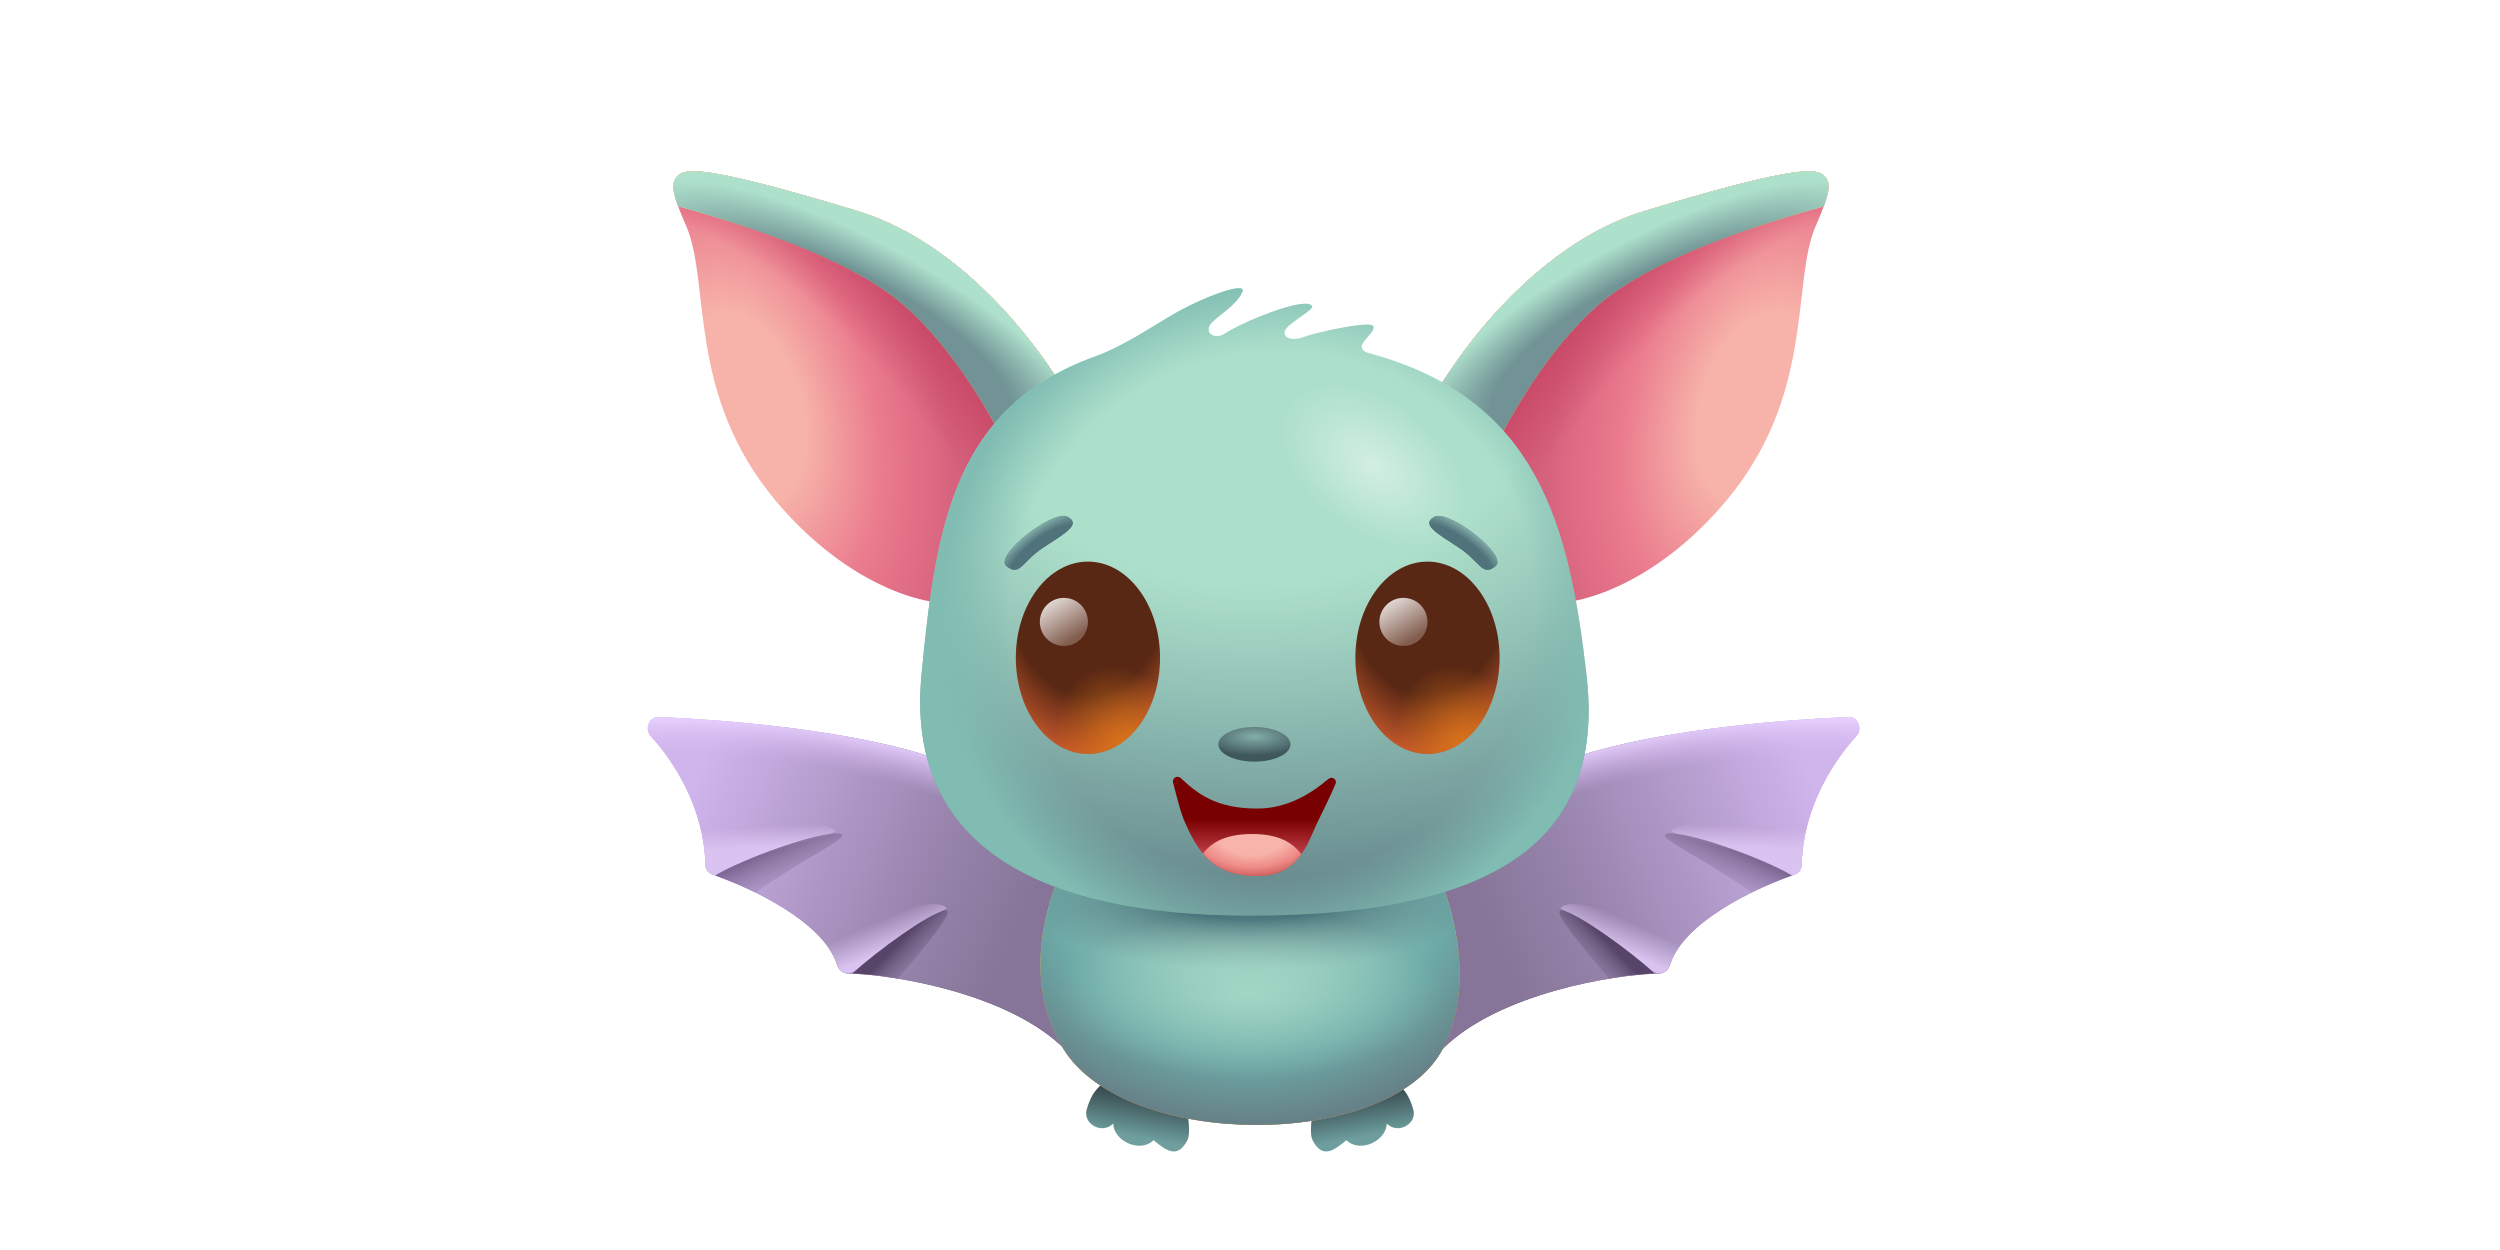
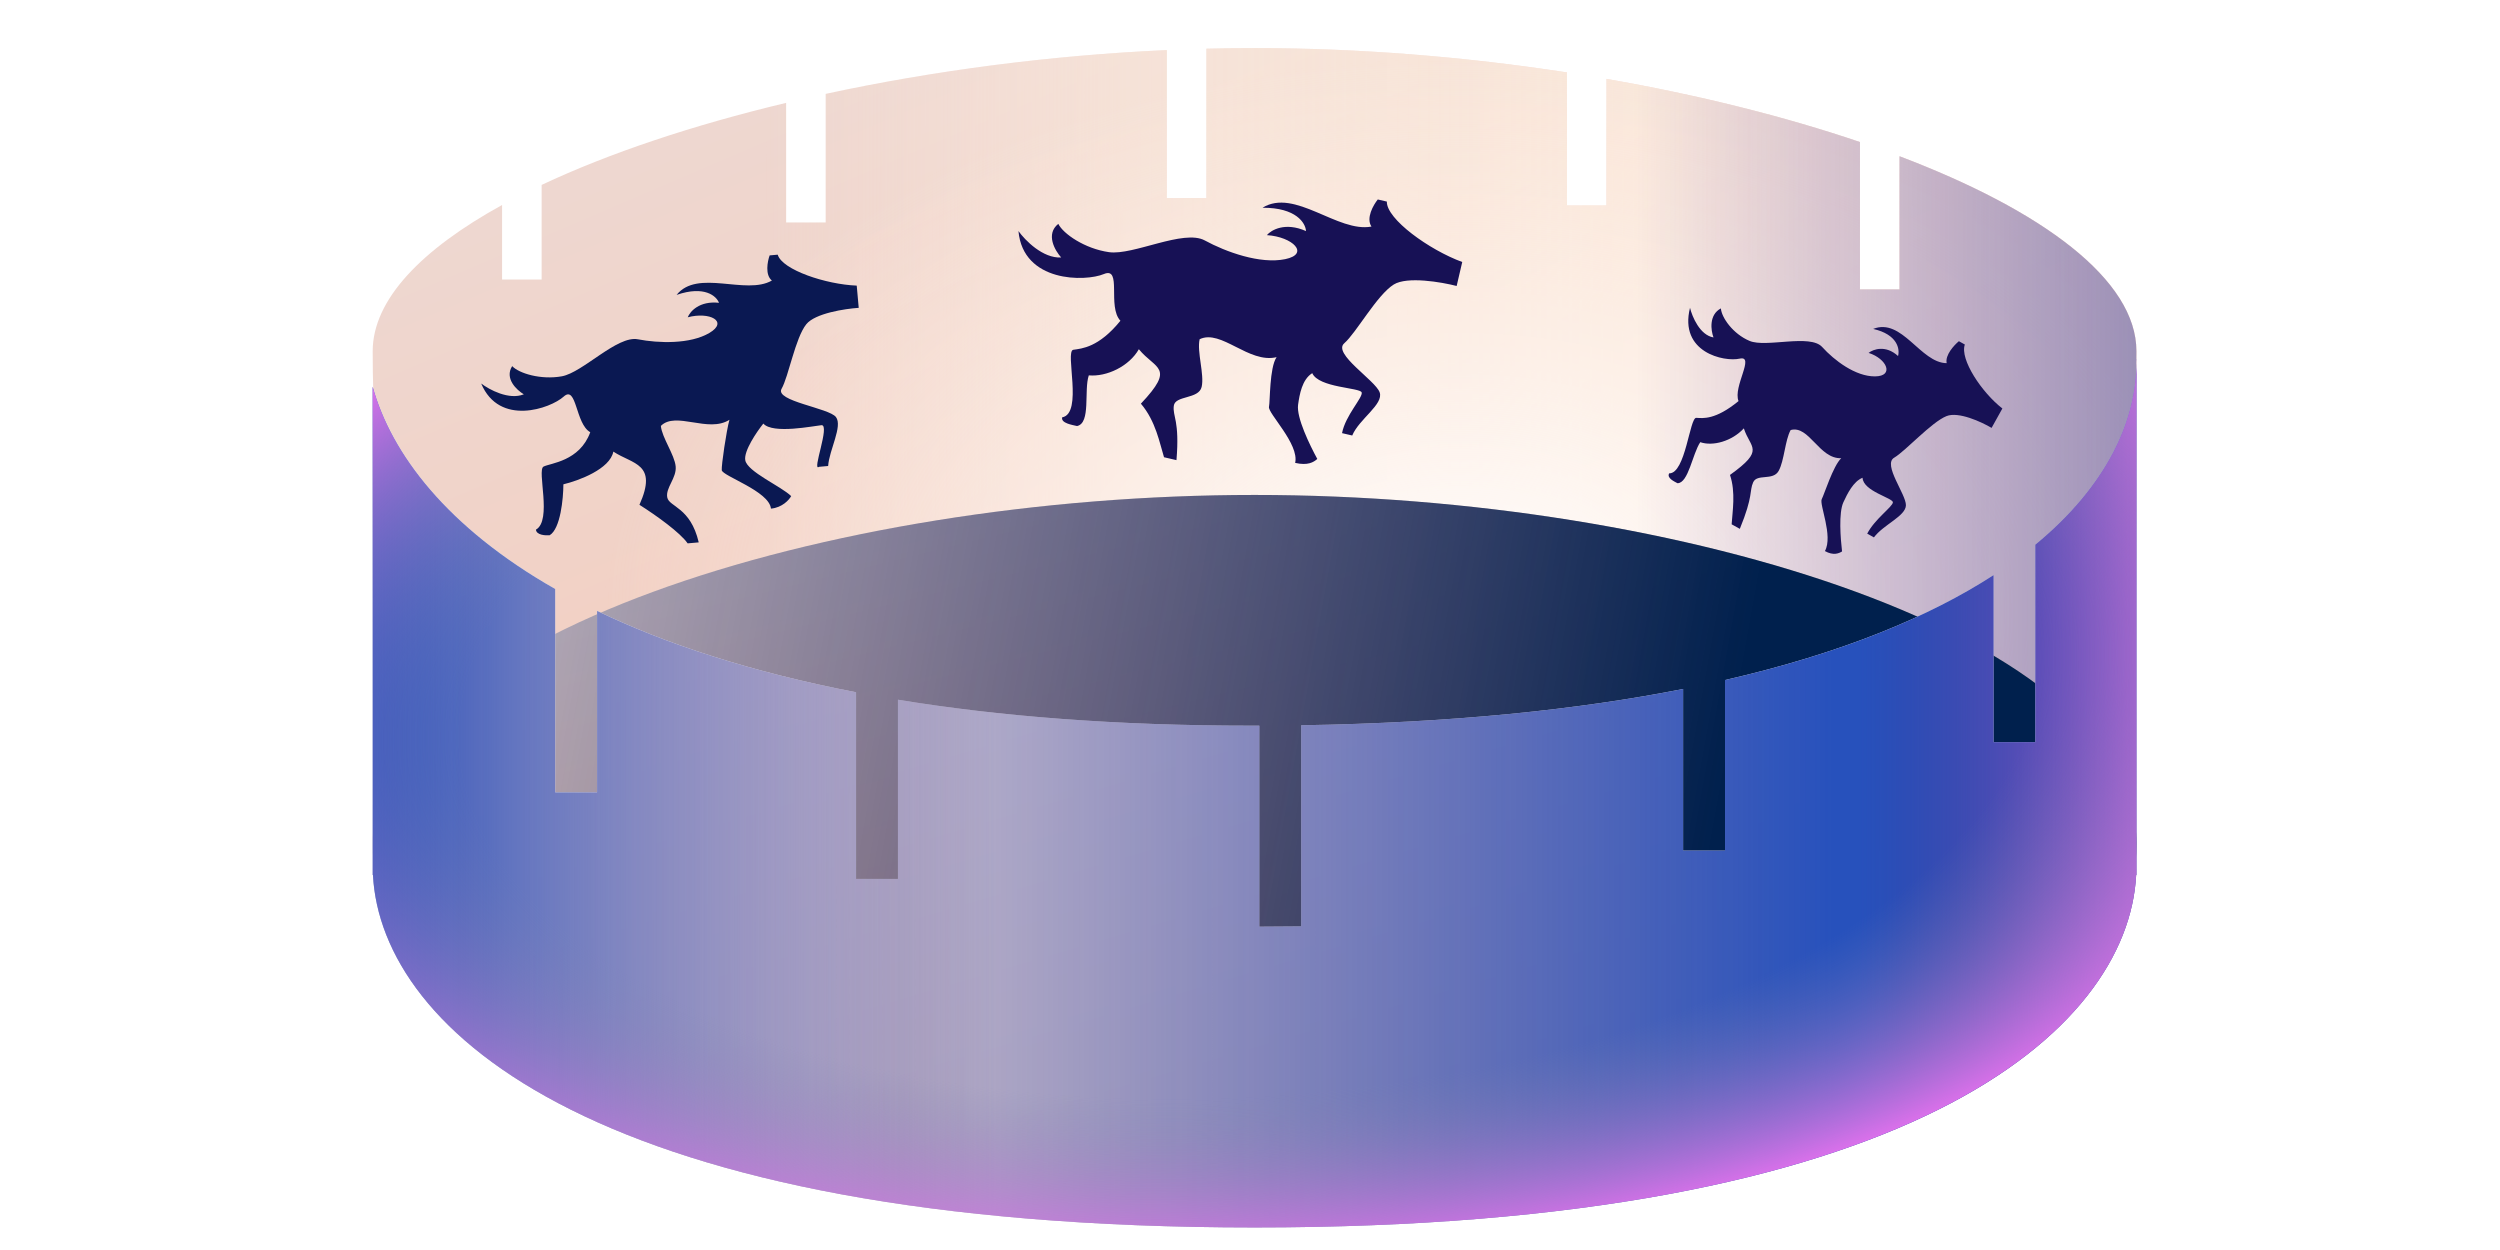
<svg xmlns="http://www.w3.org/2000/svg" viewBox="0 0 240 120" fill="none">
-   <path d="M153.325 72.053C145.085 74.32 130.658 81.342 125.341 85.183C124.752 85.609 124.953 86.481 125.631 86.744C131.904 89.18 134.835 95.353 135.935 100.047C136.151 100.968 137.832 101.353 138.502 100.686C143.835 95.373 154.941 93.536 159.266 93.465C159.759 93.457 160.18 93.09 160.326 92.62C161.587 88.562 168.356 85.315 172.307 83.949C172.692 83.816 172.948 83.454 172.959 83.047C173.095 77.669 175.861 73.257 178.228 70.645C178.822 69.989 178.362 68.799 177.478 68.834C171.382 69.076 161.049 69.929 153.325 72.053Z" fill="url(#paint0_linear_7947_1319)" />
-   <path d="M153.325 72.053C145.085 74.32 130.658 81.342 125.341 85.183C124.752 85.609 124.953 86.481 125.631 86.744C131.904 89.18 134.835 95.353 135.935 100.047C136.151 100.968 137.832 101.353 138.502 100.686C143.835 95.373 154.941 93.536 159.266 93.465C159.759 93.457 160.18 93.09 160.326 92.62C161.587 88.562 168.356 85.315 172.307 83.949C172.692 83.816 172.948 83.454 172.959 83.047C173.095 77.669 175.861 73.257 178.228 70.645C178.822 69.989 178.362 68.799 177.478 68.834C171.382 69.076 161.049 69.929 153.325 72.053Z" fill="url(#paint1_linear_7947_1319)" />
-   <path d="M153.325 72.053C145.085 74.32 130.658 81.342 125.341 85.183C124.752 85.609 124.953 86.481 125.631 86.744C131.904 89.18 134.835 95.353 135.935 100.047C136.151 100.968 137.832 101.353 138.502 100.686C143.835 95.373 154.941 93.536 159.266 93.465C159.759 93.457 160.18 93.09 160.326 92.62C161.587 88.562 168.356 85.315 172.307 83.949C172.692 83.816 172.948 83.454 172.959 83.047C173.095 77.669 175.861 73.257 178.228 70.645C178.822 69.989 178.362 68.799 177.478 68.834C171.382 69.076 161.049 69.929 153.325 72.053Z" fill="url(#paint2_radial_7947_1319)" />
-   <path d="M154.843 90.342C156.118 91.181 158.406 93.462 159.268 93.457C159.761 93.454 160.18 93.09 160.326 92.62C160.557 91.874 160.975 91.157 161.526 90.473C158.761 88.522 150.734 85.759 149.804 87.201C151.112 87.927 151.534 88.162 154.843 90.342Z" fill="url(#paint3_linear_7947_1319)" />
-   <path d="M167.526 82.067C169.819 82.848 171.381 84.27 172.307 83.95C172.692 83.816 172.949 83.455 172.959 83.047C172.987 81.951 173.124 80.895 173.344 79.886C169.443 78.679 161.305 78.53 160.475 79.818C161.45 80.372 163.152 80.577 167.526 82.067Z" fill="url(#paint4_linear_7947_1319)" />
-   <path d="M168.15 85.689C169.53 85.01 170.887 84.453 172.035 84.045C169.336 82.424 161.889 79.727 160.057 80.029C158.929 80.215 162.031 81.723 164.494 83.279C165.672 84.024 166.981 84.851 168.15 85.689Z" fill="url(#paint5_linear_7947_1319)" />
-   <path d="M154.489 93.966C155.773 93.636 157.755 93.517 158.828 93.438C156.417 91.199 151.381 87.621 149.987 87.399C148.858 87.218 151.266 90.093 153.109 92.349C153.566 92.907 154.013 93.365 154.489 93.966Z" fill="url(#paint6_linear_7947_1319)" />
-   <path d="M87.359 72.053C95.599 74.32 110.026 81.342 115.343 85.183C115.932 85.609 115.731 86.481 115.053 86.744C108.78 89.18 105.849 95.353 104.749 100.047C104.533 100.968 102.852 101.353 102.182 100.686C96.849 95.373 85.743 93.536 81.418 93.465C80.925 93.457 80.504 93.09 80.358 92.62C79.097 88.562 72.328 85.315 68.377 83.949C67.992 83.816 67.736 83.454 67.725 83.047C67.589 77.669 64.823 73.257 62.456 70.645C61.862 69.989 62.322 68.799 63.206 68.834C69.302 69.076 79.635 69.929 87.359 72.053Z" fill="url(#paint7_linear_7947_1319)" />
-   <path d="M87.359 72.053C95.599 74.32 110.026 81.342 115.343 85.183C115.932 85.609 115.731 86.481 115.053 86.744C108.78 89.18 105.849 95.353 104.749 100.047C104.533 100.968 102.852 101.353 102.182 100.686C96.849 95.373 85.743 93.536 81.418 93.465C80.925 93.457 80.504 93.09 80.358 92.62C79.097 88.562 72.328 85.315 68.377 83.949C67.992 83.816 67.736 83.454 67.725 83.047C67.589 77.669 64.823 73.257 62.456 70.645C61.862 69.989 62.322 68.799 63.206 68.834C69.302 69.076 79.635 69.929 87.359 72.053Z" fill="url(#paint8_linear_7947_1319)" />
-   <path d="M87.359 72.053C95.599 74.32 110.026 81.342 115.343 85.183C115.932 85.609 115.731 86.481 115.053 86.744C108.78 89.18 105.849 95.353 104.749 100.047C104.533 100.968 102.852 101.353 102.182 100.686C96.849 95.373 85.743 93.536 81.418 93.465C80.925 93.457 80.504 93.09 80.358 92.62C79.097 88.562 72.328 85.315 68.377 83.949C67.992 83.816 67.736 83.454 67.725 83.047C67.589 77.669 64.823 73.257 62.456 70.645C61.862 69.989 62.322 68.799 63.206 68.834C69.302 69.076 79.635 69.929 87.359 72.053Z" fill="url(#paint9_radial_7947_1319)" />
-   <path d="M85.841 90.342C84.566 91.181 82.278 93.462 81.416 93.457C80.923 93.454 80.504 93.09 80.358 92.62C80.126 91.874 79.709 91.157 79.158 90.473C81.923 88.522 89.95 85.759 90.879 87.201C89.572 87.927 89.15 88.162 85.841 90.342Z" fill="url(#paint10_linear_7947_1319)" />
-   <path d="M73.159 82.067C70.865 82.848 69.303 84.27 68.377 83.95C67.992 83.816 67.736 83.455 67.725 83.047C67.697 81.951 67.56 80.895 67.34 79.886C71.241 78.679 79.379 78.53 80.209 79.818C79.234 80.372 77.532 80.577 73.159 82.067Z" fill="url(#paint11_linear_7947_1319)" />
-   <path d="M72.534 85.689C71.154 85.01 69.797 84.453 68.649 84.045C71.348 82.424 78.795 79.727 80.626 80.029C81.755 80.215 78.653 81.723 76.19 83.279C75.012 84.024 73.703 84.851 72.534 85.689Z" fill="url(#paint12_linear_7947_1319)" />
-   <path d="M86.195 93.966C84.911 93.636 82.929 93.517 81.856 93.438C84.267 91.199 89.303 87.621 90.697 87.399C91.826 87.218 89.418 90.093 87.575 92.349C87.118 92.907 86.671 93.365 86.195 93.966Z" fill="url(#paint13_linear_7947_1319)" />
-   <path d="M104.323 106.505C104.683 105.279 105.172 104.246 106.874 103.395C110.723 101.583 113.987 104.269 113.987 106.216C113.987 107.082 114.348 108.757 113.987 109.462C113.034 111.327 111.888 110.398 110.742 109.462C109.372 110.76 106.874 109.462 106.874 107.863C105.766 108.957 103.924 107.863 104.323 106.505Z" fill="url(#paint14_linear_7947_1319)" />
-   <path d="M135.674 106.505C135.314 105.279 134.825 104.246 133.122 103.395C129.274 101.583 126.009 104.269 126.009 106.216C126.009 107.082 125.649 108.757 126.009 109.462C126.963 111.327 128.108 110.398 129.255 109.462C130.625 110.76 133.122 109.462 133.122 107.863C134.23 108.957 136.073 107.863 135.674 106.505Z" fill="url(#paint15_linear_7947_1319)" />
-   <path d="M102.105 100.715C97.304 92.953 101.382 83.523 104.021 79.778C110.863 72.936 129.171 73.906 135.681 79.778C139.128 84.246 142.064 93.948 138.49 100.715C133.359 110.426 108.106 110.417 102.105 100.715Z" fill="url(#paint16_radial_7947_1319)" />
-   <path d="M102.105 100.715C97.304 92.953 101.382 83.523 104.021 79.778C110.863 72.936 129.171 73.906 135.681 79.778C139.128 84.246 142.064 93.948 138.49 100.715C133.359 110.426 108.106 110.417 102.105 100.715Z" fill="url(#paint17_radial_7947_1319)" />
-   <path d="M102.105 100.715C97.304 92.953 101.382 83.523 104.021 79.778C110.863 72.936 129.171 73.906 135.681 79.778C139.128 84.246 142.064 93.948 138.49 100.715C133.359 110.426 108.106 110.417 102.105 100.715Z" fill="url(#paint18_radial_7947_1319)" />
-   <path d="M102.105 100.715C97.304 92.953 101.382 83.523 104.021 79.778C110.863 72.936 129.171 73.906 135.681 79.778C139.128 84.246 142.064 93.948 138.49 100.715C133.359 110.426 108.106 110.417 102.105 100.715Z" fill="url(#paint19_radial_7947_1319)" />
-   <path d="M102.105 100.715C97.304 92.953 101.382 83.523 104.021 79.778C110.863 72.936 129.171 73.906 135.681 79.778C139.128 84.246 142.064 93.948 138.49 100.715C133.359 110.426 108.106 110.417 102.105 100.715Z" fill="url(#paint20_radial_7947_1319)" />
-   <path d="M102.105 100.715C97.304 92.953 101.382 83.523 104.021 79.778C110.863 72.936 129.171 73.906 135.681 79.778C139.128 84.246 142.064 93.948 138.49 100.715C133.359 110.426 108.106 110.417 102.105 100.715Z" fill="url(#paint21_radial_7947_1319)" />
-   <path d="M102.105 100.715C97.304 92.953 101.382 83.523 104.021 79.778C110.863 72.936 129.171 73.906 135.681 79.778C139.128 84.246 142.064 93.948 138.49 100.715C133.359 110.426 108.106 110.417 102.105 100.715Z" fill="url(#paint22_radial_7947_1319)" />
-   <path d="M82.306 20.254C93.07 23.513 100.945 34.696 103.537 39.88C94.551 42.645 92.305 50.495 91.564 57.901C87.902 58.107 80.77 55.548 74.53 48.15C65.89 37.905 68.235 27.166 65.89 21.735C64.525 18.575 64.285 17.539 65.149 16.798C66.013 16.057 68.852 16.181 82.306 20.254Z" fill="url(#paint23_radial_7947_1319)" />
-   <path d="M82.306 20.254C93.07 23.513 100.945 34.696 103.537 39.88C94.551 42.645 92.305 50.495 91.564 57.901C87.902 58.107 80.77 55.548 74.53 48.15C65.89 37.905 68.235 27.166 65.89 21.735C64.525 18.575 64.285 17.539 65.149 16.798C66.013 16.057 68.852 16.181 82.306 20.254Z" fill="url(#paint24_radial_7947_1319)" />
-   <path d="M97.052 43.668C94.98 39.447 91.319 33.288 86.873 29.388C81.394 24.582 70.601 21.348 65.102 19.802C64.474 18.095 64.493 17.361 65.149 16.798C66.013 16.057 68.852 16.181 82.306 20.254C93.07 23.513 100.945 34.696 103.537 39.88C100.799 40.722 98.686 42.037 97.052 43.668Z" fill="url(#paint25_radial_7947_1319)" />
-   <path d="M97.052 43.668C94.98 39.447 91.319 33.288 86.873 29.388C81.394 24.582 70.601 21.348 65.102 19.802C64.474 18.095 64.493 17.361 65.149 16.798C66.013 16.057 68.852 16.181 82.306 20.254C93.07 23.513 100.945 34.696 103.537 39.88C100.799 40.722 98.686 42.037 97.052 43.668Z" fill="url(#paint26_radial_7947_1319)" />
-   <path d="M97.052 43.668C94.98 39.447 91.319 33.288 86.873 29.388C81.394 24.582 70.601 21.348 65.102 19.802C64.474 18.095 64.493 17.361 65.149 16.798C66.013 16.057 68.852 16.181 82.306 20.254C93.07 23.513 100.945 34.696 103.537 39.88C100.799 40.722 98.686 42.037 97.052 43.668Z" fill="url(#paint27_radial_7947_1319)" />
-   <path d="M157.877 20.254C147.114 23.513 139.239 34.696 136.647 39.88C145.633 42.645 147.879 50.495 148.62 57.901C152.282 58.107 159.414 55.548 165.654 48.15C174.294 37.905 171.949 27.166 174.294 21.735C175.659 18.575 175.898 17.539 175.034 16.798C174.17 16.057 171.331 16.181 157.877 20.254Z" fill="url(#paint28_radial_7947_1319)" />
-   <path d="M157.877 20.254C147.114 23.513 139.239 34.696 136.647 39.88C145.633 42.645 147.879 50.495 148.62 57.901C152.282 58.107 159.414 55.548 165.654 48.15C174.294 37.905 171.949 27.166 174.294 21.735C175.659 18.575 175.898 17.539 175.034 16.798C174.17 16.057 171.331 16.181 157.877 20.254Z" fill="url(#paint29_radial_7947_1319)" />
-   <path d="M143.132 43.668C145.204 39.447 148.864 33.288 153.31 29.388C158.789 24.582 169.583 21.348 175.082 19.802C175.71 18.095 175.691 17.361 175.034 16.798C174.17 16.057 171.331 16.181 157.877 20.254C147.114 23.513 139.239 34.696 136.647 39.88C139.385 40.722 141.497 42.037 143.132 43.668Z" fill="url(#paint30_radial_7947_1319)" />
-   <path d="M143.132 43.668C145.204 39.447 148.864 33.288 153.31 29.388C158.789 24.582 169.583 21.348 175.082 19.802C175.71 18.095 175.691 17.361 175.034 16.798C174.17 16.057 171.331 16.181 157.877 20.254C147.114 23.513 139.239 34.696 136.647 39.88C139.385 40.722 141.497 42.037 143.132 43.668Z" fill="url(#paint31_radial_7947_1319)" />
-   <path d="M143.132 43.668C145.204 39.447 148.864 33.288 153.31 29.388C158.789 24.582 169.583 21.348 175.082 19.802C175.71 18.095 175.691 17.361 175.034 16.798C174.17 16.057 171.331 16.181 157.877 20.254C147.114 23.513 139.239 34.696 136.647 39.88C139.385 40.722 141.497 42.037 143.132 43.668Z" fill="url(#paint32_radial_7947_1319)" />
-   <path d="M105.136 34.216C107.62 33.319 109.999 31.74 112.267 30.386C115.431 28.498 119.661 26.995 119.281 27.977C118.726 29.414 116.411 30.575 116.102 31.301C115.744 32.14 116.799 32.561 117.552 32.045C119.111 30.977 125.449 28.334 125.984 29.414C125.984 29.86 123.418 31.145 123.321 31.839C123.21 32.642 124.387 32.655 125.142 32.36C126.254 31.926 131.535 30.763 131.825 31.301C132.046 31.71 131.196 32.325 130.786 33.017C130.572 33.377 130.866 33.756 131.271 33.863C147.511 38.176 150.633 50.156 152.306 64.823C153.98 79.49 145.383 87.9 119.998 87.9C99.229 87.9 86.96 80.881 88.462 64.823C89.839 50.115 91.747 39.052 105.136 34.216Z" fill="url(#paint33_radial_7947_1319)" />
-   <path d="M105.136 34.216C107.62 33.319 109.999 31.74 112.267 30.386C115.431 28.498 119.661 26.995 119.281 27.977C118.726 29.414 116.411 30.575 116.102 31.301C115.744 32.14 116.799 32.561 117.552 32.045C119.111 30.977 125.449 28.334 125.984 29.414C125.984 29.86 123.418 31.145 123.321 31.839C123.21 32.642 124.387 32.655 125.142 32.36C126.254 31.926 131.535 30.763 131.825 31.301C132.046 31.71 131.196 32.325 130.786 33.017C130.572 33.377 130.866 33.756 131.271 33.863C147.511 38.176 150.633 50.156 152.306 64.823C153.98 79.49 145.383 87.9 119.998 87.9C99.229 87.9 86.96 80.881 88.462 64.823C89.839 50.115 91.747 39.052 105.136 34.216Z" fill="url(#paint34_radial_7947_1319)" />
-   <ellipse cx="104.441" cy="63.146" rx="6.923" ry="9.231" fill="url(#paint35_radial_7947_1319)" />
-   <ellipse cx="104.441" cy="63.146" rx="6.923" ry="9.231" fill="url(#paint36_radial_7947_1319)" />
-   <circle cx="102.133" cy="59.703" r="2.308" fill="url(#paint37_linear_7947_1319)" />
-   <ellipse cx="137.037" cy="63.146" rx="6.923" ry="9.231" fill="url(#paint38_radial_7947_1319)" />
-   <ellipse cx="137.037" cy="63.146" rx="6.923" ry="9.231" fill="url(#paint39_radial_7947_1319)" />
-   <circle cx="134.729" cy="59.703" r="2.308" fill="url(#paint40_linear_7947_1319)" />
-   <path d="M113.81 79.071C113.309 77.944 113.122 77.031 112.616 75.148C112.496 74.702 113.015 74.383 113.353 74.698C114.948 76.186 116.737 77.623 120.708 77.623C123.662 77.623 125.98 76.089 127.516 74.789C127.877 74.484 128.39 74.815 128.209 75.252C127.672 76.548 127.01 77.806 126.414 79.071C125.57 80.859 124.711 84.096 120.708 84.096C116.705 84.096 115.173 82.137 113.81 79.071Z" fill="url(#paint41_linear_7947_1319)" />
-   <path d="M124.927 82.011C124.107 83.156 122.863 84.095 120.707 84.095C118.167 84.095 116.622 83.306 115.483 81.947C116.423 80.693 117.957 80.066 120.207 80.066C122.495 80.066 123.992 80.731 124.927 82.011Z" fill="url(#paint42_radial_7947_1319)" />
-   <ellipse cx="120.423" cy="71.454" rx="3.462" ry="1.662" fill="url(#paint43_radial_7947_1319)" />
-   <ellipse cx="128.892" cy="45.685" rx="19.273" ry="8.537" transform="rotate(37.4973 128.892 45.6853)" fill="url(#paint44_radial_7947_1319)" />
-   <path d="M96.634 54.365C95.336 53.356 101.103 48.884 102.474 49.606C103.845 50.327 102.259 51.192 100.168 52.562C98.076 53.933 97.932 55.375 96.634 54.365Z" fill="#5F7C84" />
-   <path d="M96.634 54.365C95.336 53.356 101.103 48.884 102.474 49.606C103.845 50.327 102.259 51.192 100.168 52.562C98.076 53.933 97.932 55.375 96.634 54.365Z" fill="url(#paint45_radial_7947_1319)" />
-   <path d="M143.564 54.365C144.862 53.356 139.094 48.884 137.723 49.606C136.352 50.327 137.938 51.192 140.029 52.562C142.121 53.933 142.265 55.375 143.564 54.365Z" fill="#5F7C84" />
-   <path d="M143.564 54.365C144.862 53.356 139.094 48.884 137.723 49.606C136.352 50.327 137.938 51.192 140.029 52.562C142.121 53.933 142.265 55.375 143.564 54.365Z" fill="url(#paint46_radial_7947_1319)" />
+   <path fill-rule="evenodd" clip-rule="evenodd" d="M112.016 4.808C100.738 5.314 89.505 6.803 79.266 9.012V21.357H75.469V9.875C66.524 12.012 58.473 14.701 51.997 17.751V26.835H48.2V19.68C40.46 23.939 35.778 28.771 35.778 33.721C35.778 78.419 56.246 91.443 120.437 91.443C184.628 91.443 205.096 81.389 205.096 33.721C205.096 26.846 196.065 20.199 182.353 14.998V27.782H178.555V13.635C171.329 11.18 163.039 9.11 154.222 7.575V19.733H150.425V6.952C140.73 5.458 130.508 4.616 120.437 4.616C118.899 4.616 117.356 4.636 115.813 4.675V19.013H112.016V4.808Z" fill="url(#paint0_linear_7940_498)" />
+   <path fill-rule="evenodd" clip-rule="evenodd" d="M112.016 4.808C100.738 5.314 89.505 6.803 79.266 9.012V21.357H75.469V9.875C66.524 12.012 58.473 14.701 51.997 17.751V26.835H48.2V19.68C40.46 23.939 35.778 28.771 35.778 33.721C35.778 78.419 56.246 91.443 120.437 91.443C184.628 91.443 205.096 81.389 205.096 33.721C205.096 26.846 196.065 20.199 182.353 14.998V27.782H178.555V13.635C171.329 11.18 163.039 9.11 154.222 7.575V19.733H150.425V6.952C140.73 5.458 130.508 4.616 120.437 4.616C118.899 4.616 117.356 4.636 115.813 4.675V19.013H112.016V4.808Z" fill="url(#paint1_linear_7940_498)" />
+   <path fill-rule="evenodd" clip-rule="evenodd" d="M112.016 4.808C100.738 5.314 89.505 6.803 79.266 9.012V21.357H75.469V9.875C66.524 12.012 58.473 14.701 51.997 17.751V26.835H48.2V19.68C40.46 23.939 35.778 28.771 35.778 33.721C35.778 78.419 56.246 91.443 120.437 91.443C184.628 91.443 205.096 81.389 205.096 33.721C205.096 26.846 196.065 20.199 182.353 14.998V27.782H178.555V13.635C171.329 11.18 163.039 9.11 154.222 7.575V19.733H150.425V6.952C140.73 5.458 130.508 4.616 120.437 4.616C118.899 4.616 117.356 4.636 115.813 4.675V19.013H112.016V4.808Z" fill="url(#paint2_radial_7940_498)" />
+   <path fill-rule="evenodd" clip-rule="evenodd" d="M112.016 4.808C100.738 5.314 89.505 6.803 79.266 9.012V21.357H75.469V9.875C66.524 12.012 58.473 14.701 51.997 17.751V26.835H48.2V19.68C40.46 23.939 35.778 28.771 35.778 33.721C35.778 78.419 56.246 91.443 120.437 91.443C184.628 91.443 205.096 81.389 205.096 33.721C205.096 26.846 196.065 20.199 182.353 14.998V27.782H178.555V13.635C171.329 11.18 163.039 9.11 154.222 7.575V19.733H150.425V6.952C140.73 5.458 130.508 4.616 120.437 4.616C118.899 4.616 117.356 4.636 115.813 4.675V19.013H112.016V4.808Z" fill="url(#paint3_linear_7940_498)" />
+   <path d="M205.096 80.903C205.096 100.628 184.628 97.955 120.437 97.955C56.246 97.955 35.778 100.628 35.778 80.903C35.778 61.177 79.373 47.515 120.437 47.515C161.502 47.515 205.096 61.177 205.096 80.903Z" fill="url(#paint4_linear_7940_498)" />
+   <path d="M205.096 80.903C205.096 100.628 184.628 97.955 120.437 97.955C56.246 97.955 35.778 100.628 35.778 80.903C35.778 61.177 79.373 47.515 120.437 47.515C161.502 47.515 205.096 61.177 205.096 80.903Z" fill="url(#paint5_linear_7940_498)" />
+   <path d="M74.66 24.449C75.084 25.908 79.308 27.307 82.246 27.419L82.437 29.553C81.111 29.64 78.248 30.077 77.405 31.126C76.351 32.436 75.706 36.142 75.031 37.325C74.356 38.508 79.588 39.162 80.252 40.038C80.915 40.914 79.606 43.183 79.501 44.736L78.629 44.814C77.896 45.347 79.729 40.74 78.857 40.818C78.16 40.88 74.187 41.703 73.28 40.662C72.636 41.468 71.388 43.301 71.546 44.184C71.742 45.289 74.99 46.683 75.952 47.626C75.757 47.986 75.095 48.731 74.01 48.828C73.861 47.158 69.338 45.692 69.288 45.135C69.248 44.689 69.731 41.353 70.027 40.298C67.996 41.602 64.876 39.449 63.443 40.887C63.542 42 64.765 43.668 64.865 44.782C64.964 45.896 63.877 46.835 64.057 47.754C64.237 48.673 66.287 48.677 67.078 52.068L66.013 52.163C65.302 51.135 63.042 49.51 61.387 48.461C63.177 44.465 60.748 44.589 58.881 43.353C58.562 45.028 55.552 46.145 54.086 46.494C54.079 47.867 53.805 50.766 52.767 51.383C52.347 51.42 51.496 51.366 51.45 50.846C53.03 49.956 51.525 45.133 52.178 44.794C52.83 44.455 55.647 44.297 56.665 41.493C55.226 40.686 55.378 36.931 54.114 38.073C52.85 39.215 47.931 40.964 46.194 36.817C46.962 37.403 48.856 38.431 50.288 37.854C49.601 37.447 48.415 36.337 49.168 35.148C49.815 35.838 51.923 36.491 53.94 36.124C55.957 35.757 59.249 32.188 61.235 32.572C63.221 32.955 66.256 33.058 68.11 31.957C69.963 30.856 68.121 29.898 66.024 30.46C66.235 29.911 67.13 28.864 69.023 29.069C68.783 28.43 67.634 27.383 64.953 28.31C66.973 25.791 71.595 28.371 74.102 26.931C73.429 26.392 73.677 25.098 73.886 24.518L74.66 24.449Z" fill="#0A1852" />
+   <path d="M133.137 19.352C133.09 21.028 137.21 23.993 140.375 25.153L139.839 27.454C138.362 27.074 135.087 26.514 133.801 27.312C132.194 28.308 130.198 31.956 129.049 32.954C127.9 33.952 132.026 36.506 132.445 37.659C132.863 38.811 130.47 40.222 129.814 41.809L128.836 41.581C129.161 39.87 130.863 38.144 130.721 37.673C130.578 37.203 126.601 37.235 125.975 35.823C124.992 36.438 124.753 37.879 124.616 38.86C124.445 40.085 125.739 42.73 126.46 44.058C126.121 44.366 125.551 44.72 124.335 44.437C124.754 42.636 121.683 39.652 121.823 39.052C121.934 38.572 121.862 35.286 122.553 34.287C119.883 34.931 117.231 31.57 115.166 32.565C114.886 33.765 115.638 35.945 115.358 37.145C115.078 38.346 112.809 37.936 112.684 38.962C112.56 39.988 113.26 40.346 112.941 44.174L111.746 43.895C111.33 42.568 110.965 40.439 109.526 38.753C112.872 35.209 110.935 35.481 109.33 33.525C108.398 35.164 106.245 36.19 104.525 36.035C104.038 37.469 104.744 40.623 103.396 40.9C102.926 40.79 101.837 40.626 101.967 40.066C104.001 39.696 102.206 33.701 103.036 33.579C103.866 33.456 105.473 33.364 107.561 30.792C106.274 29.437 107.75 25.562 105.972 26.308C104.195 27.054 98.219 27.137 97.771 22.181C98.404 23.067 100.112 24.815 101.875 24.72C101.268 24.051 100.362 22.468 101.597 21.491C102.063 22.443 104.134 23.875 106.462 24.207C108.79 24.539 113.626 21.975 115.659 23.082C117.692 24.189 120.966 25.374 123.372 24.88C125.778 24.386 124.103 22.73 121.619 22.573C122.041 22.073 123.383 21.296 125.376 22.183C125.337 21.429 124.449 19.925 121.201 19.944C124.283 18.026 128.425 22.367 131.662 21.75C131.116 20.948 131.838 19.682 132.268 19.149L133.137 19.352Z" fill="#171155" />
+   <path d="M188.625 33.074C188.118 34.49 190.264 37.698 192.228 39.214L191.192 41.078C190.23 40.508 188.018 39.484 186.864 39.946C185.421 40.523 182.949 43.286 181.837 43.941C180.725 44.596 182.99 47.457 182.968 48.506C182.947 49.554 180.818 50.351 179.896 51.59L179.253 51.232C179.97 49.834 181.688 48.653 181.717 48.229C181.747 47.806 178.86 47.166 178.805 45.863C177.92 46.22 177.342 47.404 176.967 48.214C176.497 49.226 176.689 51.689 176.837 52.938C176.505 53.142 175.993 53.348 175.192 52.903C176.003 51.444 174.621 48.395 174.891 47.909C175.107 47.52 175.98 44.718 176.762 43.985C174.649 44.084 173.676 40.785 171.902 41.284C171.361 42.257 171.292 44.233 170.751 45.206C170.211 46.179 168.684 45.451 168.305 46.301C167.926 47.151 168.332 47.573 167.023 50.77L166.237 50.333C166.31 49.136 166.646 47.267 166.079 45.594C169.498 43.145 168.02 43.052 167.409 41.121C166.273 42.357 164.427 42.868 163.226 42.448C162.47 43.584 162.092 46.381 161.04 46.39C160.73 46.218 159.988 45.896 160.24 45.442C161.816 45.469 162.205 40.077 162.841 40.112C163.476 40.147 164.664 40.338 166.899 38.504C166.349 37.137 168.508 34.094 167.012 34.429C165.516 34.765 161.17 33.834 162.241 29.55C162.45 30.408 163.193 32.179 164.496 32.394C164.244 31.724 164.034 30.228 165.204 29.605C165.272 30.492 166.367 32.055 167.958 32.727C169.549 33.399 173.77 32.032 174.929 33.313C176.088 34.593 178.123 36.149 180.003 36.133C181.883 36.117 181.137 34.429 179.385 33.879C179.83 33.526 181.02 33.091 182.212 34.178C182.397 33.531 182.177 32.105 179.822 31.577C182.592 30.464 184.367 34.845 186.882 34.864C186.713 34.091 187.592 33.137 188.053 32.756L188.625 33.074Z" fill="#171155" />
+   <path fill-rule="evenodd" clip-rule="evenodd" d="M120.093 69.664L120.895 69.663V88.96C122.255 88.959 123.596 88.949 124.917 88.932V69.626C139.378 69.396 151.501 68.133 161.579 66.141V81.66H165.601V65.284C176.812 62.713 185.244 59.191 191.376 55.22V71.251H195.398V52.292C202.262 46.646 205.096 40.392 205.096 34.782C205.096 34.676 205.094 34.57 205.089 34.464H205.096V57.538V58.545V59.385V83.108V84H205.072C204.278 98.975 183.372 117.837 120.437 117.837C57.502 117.837 36.596 98.975 35.802 84H35.778V83.108V59.385V58.545V57.538V37.129C37.558 43.559 42.918 50.636 53.297 56.543V76.065H57.319V58.648C63.87 61.802 72.072 64.513 82.181 66.457V84.376H86.203V67.173C95.835 68.752 107.068 69.664 120.093 69.664Z" fill="url(#paint6_linear_7940_498)" />
+   <path fill-rule="evenodd" clip-rule="evenodd" d="M120.093 69.664L120.895 69.663V88.96C122.255 88.959 123.596 88.949 124.917 88.932V69.626C139.378 69.396 151.501 68.133 161.579 66.141V81.66H165.601V65.284C176.812 62.713 185.244 59.191 191.376 55.22V71.251H195.398V52.292C202.262 46.646 205.096 40.392 205.096 34.782C205.096 34.676 205.094 34.57 205.089 34.464H205.096V57.538V58.545V59.385V83.108V84H205.072C204.278 98.975 183.372 117.837 120.437 117.837C57.502 117.837 36.596 98.975 35.802 84H35.778V83.108V59.385V58.545V57.538V37.129C37.558 43.559 42.918 50.636 53.297 56.543V76.065H57.319V58.648C63.87 61.802 72.072 64.513 82.181 66.457V84.376H86.203V67.173C95.835 68.752 107.068 69.664 120.093 69.664Z" fill="url(#paint7_linear_7940_498)" />
+   <path fill-rule="evenodd" clip-rule="evenodd" d="M120.093 69.664L120.895 69.663V88.96C122.255 88.959 123.596 88.949 124.917 88.932V69.626C139.378 69.396 151.501 68.133 161.579 66.141V81.66H165.601V65.284C176.812 62.713 185.244 59.191 191.376 55.22V71.251H195.398V52.292C202.262 46.646 205.096 40.392 205.096 34.782C205.096 34.676 205.094 34.57 205.089 34.464H205.096V57.538V58.545V59.385V83.108V84H205.072C204.278 98.975 183.372 117.837 120.437 117.837C57.502 117.837 36.596 98.975 35.802 84H35.778V83.108V59.385V58.545V57.538V37.129C37.558 43.559 42.918 50.636 53.297 56.543V76.065H57.319V58.648C63.87 61.802 72.072 64.513 82.181 66.457V84.376H86.203V67.173C95.835 68.752 107.068 69.664 120.093 69.664Z" fill="url(#paint8_linear_7940_498)" />
+   <path fill-rule="evenodd" clip-rule="evenodd" d="M120.093 69.664L120.895 69.663V88.96C122.255 88.959 123.596 88.949 124.917 88.932V69.626C139.378 69.396 151.501 68.133 161.579 66.141V81.66H165.601V65.284C176.812 62.713 185.244 59.191 191.376 55.22V71.251H195.398V52.292C202.262 46.646 205.096 40.392 205.096 34.782C205.096 34.676 205.094 34.57 205.089 34.464H205.096V57.538V58.545V59.385V83.108V84H205.072C204.278 98.975 183.372 117.837 120.437 117.837C57.502 117.837 36.596 98.975 35.802 84H35.778V83.108V59.385V58.545V57.538V37.129C37.558 43.559 42.918 50.636 53.297 56.543V76.065H57.319V58.648C63.87 61.802 72.072 64.513 82.181 66.457V84.376H86.203V67.173C95.835 68.752 107.068 69.664 120.093 69.664Z" fill="url(#paint9_linear_7940_498)" />
+   <path fill-rule="evenodd" clip-rule="evenodd" d="M120.093 69.664L120.895 69.663V88.96C122.255 88.959 123.596 88.949 124.917 88.932V69.626C139.378 69.396 151.501 68.133 161.579 66.141V81.66H165.601V65.284C176.812 62.713 185.244 59.191 191.376 55.22V71.251H195.398V52.292C202.262 46.646 205.096 40.392 205.096 34.782C205.096 34.676 205.094 34.57 205.089 34.464H205.096V57.538V58.545V59.385V83.108V84H205.072C204.278 98.975 183.372 117.837 120.437 117.837C57.502 117.837 36.596 98.975 35.802 84H35.778V83.108V59.385V58.545V57.538V37.129C37.558 43.559 42.918 50.636 53.297 56.543V76.065H57.319V58.648C63.87 61.802 72.072 64.513 82.181 66.457V84.376H86.203V67.173C95.835 68.752 107.068 69.664 120.093 69.664Z" fill="url(#paint10_linear_7940_498)" />
+   <path fill-rule="evenodd" clip-rule="evenodd" d="M120.093 69.664L120.895 69.663V88.96C122.255 88.959 123.596 88.949 124.917 88.932V69.626C139.378 69.396 151.501 68.133 161.579 66.141V81.66H165.601V65.284C176.812 62.713 185.244 59.191 191.376 55.22V71.251H195.398V52.292C202.262 46.646 205.096 40.392 205.096 34.782C205.096 34.676 205.094 34.57 205.089 34.464H205.096V57.538V58.545V59.385V83.108V84H205.072C204.278 98.975 183.372 117.837 120.437 117.837C57.502 117.837 36.596 98.975 35.802 84H35.778V83.108V59.385V58.545V57.538V37.129C37.558 43.559 42.918 50.636 53.297 56.543V76.065H57.319V58.648C63.87 61.802 72.072 64.513 82.181 66.457V84.376H86.203V67.173C95.835 68.752 107.068 69.664 120.093 69.664Z" fill="url(#paint11_radial_7940_498)" />
  <defs>
-     <linearGradient id="paint0_linear_7947_1319" x1="142.18" y1="88.219" x2="174.084" y2="75.208" gradientUnits="userSpaceOnUse">
-       <stop stop-color="#554467" />
-       <stop offset="0.301" stop-color="#867598" />
-       <stop offset="1" stop-color="#D0B4EC" />
+     <linearGradient id="paint0_linear_7940_498" x1="47.158" y1="-163.206" x2="170.529" y2="124.597" gradientUnits="userSpaceOnUse">
+       <stop stop-color="#DCF1FF" />
+       <stop offset="1" stop-color="#FDC1A8" />
    </linearGradient>
-     <linearGradient id="paint1_linear_7947_1319" x1="142.18" y1="88.219" x2="174.084" y2="75.208" gradientUnits="userSpaceOnUse">
-       <stop stop-color="#867598" />
-       <stop offset="0.301" stop-color="#9884AD" />
-       <stop offset="1" stop-color="#D0B4EC" />
+     <linearGradient id="paint1_linear_7940_498" x1="-49.845" y1="51.936" x2="258.912" y2="52.48" gradientUnits="userSpaceOnUse">
+       <stop offset="0.399" stop-color="#FFF3EB" stop-opacity="0" />
+       <stop offset="0.511" stop-color="#FFF5E7" stop-opacity="0.4" />
+       <stop offset="1" stop-color="#FFF5E7" />
    </linearGradient>
-     <radialGradient id="paint2_radial_7947_1319" cx="0" cy="0" r="1" gradientUnits="userSpaceOnUse" gradientTransform="translate(164.693 92.0899) rotate(-99.8276) scale(22.4389 43.283)">
-       <stop offset="0.831" stop-color="#D0B4EC" stop-opacity="0" />
-       <stop offset="1" stop-color="#E9D2FF" />
+     <radialGradient id="paint2_radial_7940_498" cx="0" cy="0" r="1" gradientUnits="userSpaceOnUse" gradientTransform="translate(140.192 58.5588) rotate(-90) scale(88.2692 137.481)">
+       <stop stop-color="white" />
+       <stop offset="0.601" stop-color="#FFF3EB" stop-opacity="0" />
    </radialGradient>
-     <linearGradient id="paint3_linear_7947_1319" x1="156.92" y1="88.648" x2="155.623" y2="91.548" gradientUnits="userSpaceOnUse">
-       <stop stop-color="#DAC3F0" stop-opacity="0" />
-       <stop offset="0.901" stop-color="#DAC3F0" />
+     <linearGradient id="paint3_linear_7940_498" x1="269.15" y1="43.888" x2="156.984" y2="43.888" gradientUnits="userSpaceOnUse">
+       <stop stop-color="#003176" />
+       <stop offset="1" stop-color="#2D008A" stop-opacity="0" />
    </linearGradient>
-     <linearGradient id="paint4_linear_7947_1319" x1="168.096" y1="79.367" x2="167.951" y2="82.1" gradientUnits="userSpaceOnUse">
-       <stop stop-color="#DAC3F0" stop-opacity="0" />
-       <stop offset="0.729" stop-color="#DAC3F0" />
+     <linearGradient id="paint4_linear_7940_498" x1="47.158" y1="-50.212" x2="93.776" y2="136.542" gradientUnits="userSpaceOnUse">
+       <stop stop-color="#B3E0FF" />
+       <stop offset="1" stop-color="#E0B09C" />
    </linearGradient>
-     <linearGradient id="paint5_linear_7947_1319" x1="167.758" y1="80.125" x2="164.654" y2="86.651" gradientUnits="userSpaceOnUse">
-       <stop offset="0.188" stop-color="#735D8A" />
-       <stop offset="0.807" stop-color="#8A789C" stop-opacity="0" />
+     <linearGradient id="paint5_linear_7940_498" x1="161.538" y1="96.923" x2="25.526" y2="72.426" gradientUnits="userSpaceOnUse">
+       <stop stop-color="#00204D" />
+       <stop offset="1" stop-color="#240D54" stop-opacity="0" />
    </linearGradient>
-     <linearGradient id="paint6_linear_7947_1319" x1="155.283" y1="89.801" x2="151.659" y2="93.281" gradientUnits="userSpaceOnUse">
-       <stop offset="0.227" stop-color="#574569" />
-       <stop offset="1" stop-color="#8A789C" stop-opacity="0" />
+     <linearGradient id="paint6_linear_7940_498" x1="47.158" y1="-56.708" x2="110.318" y2="158.253" gradientUnits="userSpaceOnUse">
+       <stop stop-color="#F6FBFE" />
+       <stop offset="1" stop-color="#E9DBD6" />
    </linearGradient>
-     <linearGradient id="paint7_linear_7947_1319" x1="98.504" y1="88.219" x2="66.6" y2="75.208" gradientUnits="userSpaceOnUse">
-       <stop stop-color="#554467" />
-       <stop offset="0.301" stop-color="#867598" />
-       <stop offset="1" stop-color="#D0B4EC" />
+     <linearGradient id="paint7_linear_7940_498" x1="35.778" y1="91.839" x2="120.437" y2="91.839" gradientUnits="userSpaceOnUse">
+       <stop stop-color="white" />
+       <stop offset="0.489" stop-color="white" stop-opacity="0.4" />
+       <stop offset="0.601" stop-color="white" stop-opacity="0" />
    </linearGradient>
-     <linearGradient id="paint8_linear_7947_1319" x1="98.504" y1="88.219" x2="66.6" y2="75.208" gradientUnits="userSpaceOnUse">
-       <stop stop-color="#867598" />
-       <stop offset="0.301" stop-color="#9884AD" />
-       <stop offset="1" stop-color="#D0B4EC" />
+     <linearGradient id="paint8_linear_7940_498" x1="217.327" y1="83.225" x2="49.903" y2="83.225" gradientUnits="userSpaceOnUse">
+       <stop offset="0.247" stop-color="#2751BC" />
+       <stop offset="1" stop-color="#43287B" stop-opacity="0" />
    </linearGradient>
-     <radialGradient id="paint9_radial_7947_1319" cx="0" cy="0" r="1" gradientUnits="userSpaceOnUse" gradientTransform="translate(75.991 92.0899) rotate(-80.1724) scale(22.4389 43.283)">
-       <stop offset="0.831" stop-color="#D0B4EC" stop-opacity="0" />
-       <stop offset="1" stop-color="#E9D2FF" />
-     </radialGradient>
-     <linearGradient id="paint10_linear_7947_1319" x1="83.764" y1="88.648" x2="85.061" y2="91.548" gradientUnits="userSpaceOnUse">
-       <stop stop-color="#DAC3F0" stop-opacity="0" />
-       <stop offset="0.901" stop-color="#DAC3F0" />
+     <linearGradient id="paint9_linear_7940_498" x1="217.327" y1="83.225" x2="49.903" y2="83.225" gradientUnits="userSpaceOnUse">
+       <stop offset="0.028" stop-color="#E571EF" />
+       <stop offset="0.232" stop-color="#43287B" stop-opacity="0" />
    </linearGradient>
-     <linearGradient id="paint11_linear_7947_1319" x1="72.588" y1="79.367" x2="72.733" y2="82.1" gradientUnits="userSpaceOnUse">
-       <stop stop-color="#DAC3F0" stop-opacity="0" />
-       <stop offset="0.729" stop-color="#DAC3F0" />
+     <linearGradient id="paint10_linear_7940_498" x1="17.016" y1="83.225" x2="95.564" y2="83.225" gradientUnits="userSpaceOnUse">
+       <stop offset="0.209" stop-color="#2751BC" />
+       <stop offset="1" stop-color="#43287B" stop-opacity="0" />
    </linearGradient>
-     <linearGradient id="paint12_linear_7947_1319" x1="72.926" y1="80.125" x2="76.03" y2="86.651" gradientUnits="userSpaceOnUse">
-       <stop offset="0.188" stop-color="#735D8A" />
-       <stop offset="0.807" stop-color="#8A789C" stop-opacity="0" />
-     </linearGradient>
-     <linearGradient id="paint13_linear_7947_1319" x1="85.401" y1="89.801" x2="89.025" y2="93.281" gradientUnits="userSpaceOnUse">
-       <stop offset="0.227" stop-color="#574569" />
-       <stop offset="1" stop-color="#8A789C" stop-opacity="0" />
-     </linearGradient>
-     <linearGradient id="paint14_linear_7947_1319" x1="109.207" y1="104.918" x2="108.459" y2="109.101" gradientUnits="userSpaceOnUse">
-       <stop stop-color="#36484D" />
-       <stop offset="1" stop-color="#6E9F9E" />
-     </linearGradient>
-     <linearGradient id="paint15_linear_7947_1319" x1="130.789" y1="104.918" x2="131.538" y2="109.101" gradientUnits="userSpaceOnUse">
-       <stop stop-color="#36484D" />
-       <stop offset="1" stop-color="#6E9F9E" />
-     </linearGradient>
-     <radialGradient id="paint16_radial_7947_1319" cx="0" cy="0" r="1" gradientUnits="userSpaceOnUse" gradientTransform="translate(120 85.5917) rotate(90) scale(22.4028 27.3228)">
-       <stop stop-color="#AEE1CC" />
-       <stop offset="0.702" stop-color="#6DAAA7" />
-       <stop offset="1" stop-color="#668087" />
-     </radialGradient>
-     <radialGradient id="paint17_radial_7947_1319" cx="0" cy="0" r="1" gradientUnits="userSpaceOnUse" gradientTransform="translate(119.734 81.3882) rotate(90) scale(29.0281 26.7351)">
-       <stop offset="0.496" stop-color="#FAE78D" />
-       <stop offset="0.76" stop-color="#F5BD51" />
-       <stop offset="1" stop-color="#ED8238" />
-     </radialGradient>
-     <radialGradient id="paint18_radial_7947_1319" cx="0" cy="0" r="1" gradientUnits="userSpaceOnUse" gradientTransform="translate(120 86.0244) rotate(90) scale(7.21154 22.5003)">
-       <stop stop-color="#C45236" />
-       <stop offset="1" stop-color="#C45236" stop-opacity="0" />
-     </radialGradient>
-     <radialGradient id="paint19_radial_7947_1319" cx="0" cy="0" r="1" gradientUnits="userSpaceOnUse" gradientTransform="translate(120 95.4803) rotate(90) scale(8.09478 18.4341)">
-       <stop stop-color="#FBE88E" />
-       <stop offset="1" stop-color="#FBE88E" stop-opacity="0" />
-     </radialGradient>
-     <radialGradient id="paint20_radial_7947_1319" cx="0" cy="0" r="1" gradientUnits="userSpaceOnUse" gradientTransform="translate(120 85.5917) rotate(90) scale(22.4028 27.3228)">
-       <stop stop-color="#AEE1CC" />
-       <stop offset="0.702" stop-color="#6DAAA7" />
-       <stop offset="1" stop-color="#668087" />
-     </radialGradient>
-     <radialGradient id="paint21_radial_7947_1319" cx="0" cy="0" r="1" gradientUnits="userSpaceOnUse" gradientTransform="translate(120 86.0244) rotate(90) scale(7.21154 22.5003)">
-       <stop offset="0.32" stop-color="#46717A" />
-       <stop offset="1" stop-color="#65858B" stop-opacity="0" />
-     </radialGradient>
-     <radialGradient id="paint22_radial_7947_1319" cx="0" cy="0" r="1" gradientUnits="userSpaceOnUse" gradientTransform="translate(120 95.4803) rotate(90) scale(8.09478 18.4341)">
-       <stop stop-color="#AEE1CC" stop-opacity="0.7" />
-       <stop offset="1" stop-color="#AEE1CC" stop-opacity="0" />
-     </radialGradient>
-     <radialGradient id="paint23_radial_7947_1319" cx="0" cy="0" r="1" gradientUnits="userSpaceOnUse" gradientTransform="translate(71.3827 39.1393) rotate(-16.46) scale(22.6525 38.0632)">
-       <stop offset="0.245" stop-color="#F7B3A9" />
-       <stop offset="0.551" stop-color="#EA7A8D" />
-       <stop offset="0.838" stop-color="#D6637E" />
-     </radialGradient>
-     <radialGradient id="paint24_radial_7947_1319" cx="0" cy="0" r="1" gradientUnits="userSpaceOnUse" gradientTransform="translate(69.0971 48.809) rotate(-42.0264) scale(28.1676 48.5892)">
-       <stop offset="0.722" stop-color="#C64262" stop-opacity="0" />
-       <stop offset="1" stop-color="#C64262" />
-     </radialGradient>
-     <radialGradient id="paint25_radial_7947_1319" cx="0" cy="0" r="1" gradientUnits="userSpaceOnUse" gradientTransform="translate(82.4916 31.3631) rotate(-54.3099) scale(10.7903 33.1211)">
-       <stop offset="0.455" stop-color="#80ACA8" />
-       <stop offset="0.86" stop-color="#AEE1CC" />
-     </radialGradient>
-     <radialGradient id="paint26_radial_7947_1319" cx="0" cy="0" r="1" gradientUnits="userSpaceOnUse" gradientTransform="translate(82.4916 31.3631) rotate(-56.0557) scale(10.0834 28.8488)">
-       <stop offset="0.43" stop-color="#EE863A" />
-       <stop offset="0.765" stop-color="#FBE88E" />
-     </radialGradient>
-     <radialGradient id="paint27_radial_7947_1319" cx="0" cy="0" r="1" gradientUnits="userSpaceOnUse" gradientTransform="translate(83.2612 32.3074) rotate(-60.3528) scale(11.1703 34.2876)">
-       <stop offset="0.455" stop-color="#719395" />
-       <stop offset="0.765" stop-color="#AEE1CC" />
-     </radialGradient>
-     <radialGradient id="paint28_radial_7947_1319" cx="0" cy="0" r="1" gradientUnits="userSpaceOnUse" gradientTransform="translate(168.801 39.1393) rotate(-163.54) scale(22.6525 38.0632)">
-       <stop offset="0.245" stop-color="#F7B3A9" />
-       <stop offset="0.551" stop-color="#EA7A8D" />
-       <stop offset="0.838" stop-color="#D6637E" />
-     </radialGradient>
-     <radialGradient id="paint29_radial_7947_1319" cx="0" cy="0" r="1" gradientUnits="userSpaceOnUse" gradientTransform="translate(171.087 48.809) rotate(-137.974) scale(28.1676 48.5892)">
-       <stop offset="0.722" stop-color="#C64262" stop-opacity="0" />
-       <stop offset="1" stop-color="#C64262" />
-     </radialGradient>
-     <radialGradient id="paint30_radial_7947_1319" cx="0" cy="0" r="1" gradientUnits="userSpaceOnUse" gradientTransform="translate(157.692 31.3631) rotate(-125.69) scale(10.7903 33.1211)">
-       <stop offset="0.455" stop-color="#80ACA8" />
-       <stop offset="0.86" stop-color="#AEE1CC" />
-     </radialGradient>
-     <radialGradient id="paint31_radial_7947_1319" cx="0" cy="0" r="1" gradientUnits="userSpaceOnUse" gradientTransform="translate(157.692 31.3631) rotate(-123.944) scale(10.0834 28.8488)">
-       <stop offset="0.43" stop-color="#EE863A" />
-       <stop offset="0.765" stop-color="#FBE88E" />
-     </radialGradient>
-     <radialGradient id="paint32_radial_7947_1319" cx="0" cy="0" r="1" gradientUnits="userSpaceOnUse" gradientTransform="translate(156.923 32.3074) rotate(-119.647) scale(11.1703 34.2876)">
-       <stop offset="0.455" stop-color="#719395" />
-       <stop offset="0.765" stop-color="#AEE1CC" />
-     </radialGradient>
-     <radialGradient id="paint33_radial_7947_1319" cx="0" cy="0" r="1" gradientUnits="userSpaceOnUse" gradientTransform="translate(120.423 39.3242) rotate(90) scale(52.9967 81.0603)">
-       <stop offset="0.319" stop-color="#ADE0CB" />
-       <stop offset="0.61" stop-color="#86B3AC" />
-       <stop offset="1" stop-color="#5A7680" />
-     </radialGradient>
-     <radialGradient id="paint34_radial_7947_1319" cx="0" cy="0" r="1" gradientUnits="userSpaceOnUse" gradientTransform="translate(122.208 58.9986) rotate(-135) scale(34.3357 34.9115)">
-       <stop offset="0.73" stop-color="#80BCB2" stop-opacity="0" />
-       <stop offset="0.93" stop-color="#80BCB2" />
-     </radialGradient>
-     <radialGradient id="paint35_radial_7947_1319" cx="0" cy="0" r="1" gradientUnits="userSpaceOnUse" gradientTransform="translate(104.441 55.8848) rotate(90) scale(17.0509 12.182)">
-       <stop offset="0.637" stop-color="#592814" />
-       <stop offset="0.946" stop-color="#BF552A" />
-     </radialGradient>
-     <radialGradient id="paint36_radial_7947_1319" cx="0" cy="0" r="1" gradientUnits="userSpaceOnUse" gradientTransform="translate(108.461 72.3768) rotate(-117.142) scale(8.81303 6.60977)">
-       <stop stop-color="#DB7618" />
-       <stop offset="1" stop-color="#DB7618" stop-opacity="0" />
-     </radialGradient>
-     <linearGradient id="paint37_linear_7947_1319" x1="100.474" y1="56.385" x2="103.449" y2="61.109" gradientUnits="userSpaceOnUse">
-       <stop stop-color="white" />
-       <stop offset="1" stop-color="white" stop-opacity="0.25" />
-     </linearGradient>
-     <radialGradient id="paint38_radial_7947_1319" cx="0" cy="0" r="1" gradientUnits="userSpaceOnUse" gradientTransform="translate(137.037 55.8848) rotate(90) scale(17.0509 12.182)">
-       <stop offset="0.637" stop-color="#592814" />
-       <stop offset="0.946" stop-color="#BF552A" />
-     </radialGradient>
-     <radialGradient id="paint39_radial_7947_1319" cx="0" cy="0" r="1" gradientUnits="userSpaceOnUse" gradientTransform="translate(141.057 72.3768) rotate(-117.142) scale(8.81303 6.60977)">
-       <stop stop-color="#DB7618" />
-       <stop offset="1" stop-color="#DB7618" stop-opacity="0" />
-     </radialGradient>
-     <linearGradient id="paint40_linear_7947_1319" x1="133.07" y1="56.385" x2="136.045" y2="61.109" gradientUnits="userSpaceOnUse">
-       <stop stop-color="white" />
-       <stop offset="1" stop-color="white" stop-opacity="0.25" />
-     </linearGradient>
-     <linearGradient id="paint41_linear_7947_1319" x1="120.496" y1="82.446" x2="120.496" y2="78.678" gradientUnits="userSpaceOnUse">
-       <stop stop-color="#C94651" />
-       <stop offset="1" stop-color="#790000" />
-     </linearGradient>
-     <radialGradient id="paint42_radial_7947_1319" cx="0" cy="0" r="1" gradientUnits="userSpaceOnUse" gradientTransform="translate(120.205 80.0659) rotate(90) scale(4.02912 6.68727)">
-       <stop offset="0.497" stop-color="#F8B4AA" />
-       <stop offset="0.79" stop-color="#EE8B88" />
-       <stop offset="1" stop-color="#D36460" />
-     </radialGradient>
-     <radialGradient id="paint43_radial_7947_1319" cx="0" cy="0" r="1" gradientUnits="userSpaceOnUse" gradientTransform="translate(120.423 70.7225) rotate(90) scale(2.39262 6.70118)">
-       <stop stop-color="#83AEA9" />
-       <stop offset="0.764" stop-color="#3F565B" />
-     </radialGradient>
-     <radialGradient id="paint44_radial_7947_1319" cx="0" cy="0" r="1" gradientUnits="userSpaceOnUse" gradientTransform="translate(130.627 43.1261) rotate(89.9081) scale(6.17335 9.93604)">
-       <stop stop-color="white" stop-opacity="0.45" />
-       <stop offset="1" stop-color="white" stop-opacity="0" />
-     </radialGradient>
-     <radialGradient id="paint45_radial_7947_1319" cx="0" cy="0" r="1" gradientUnits="userSpaceOnUse" gradientTransform="translate(100.33 52.9503) rotate(-125.74) scale(2.37666 6.8752)">
-       <stop offset="0.587" stop-color="#50727B" />
-       <stop offset="1" stop-color="#83AEA9" />
-     </radialGradient>
-     <radialGradient id="paint46_radial_7947_1319" cx="0" cy="0" r="1" gradientUnits="userSpaceOnUse" gradientTransform="translate(139.867 52.9503) rotate(-54.2602) scale(2.37666 6.8752)">
-       <stop offset="0.587" stop-color="#50727B" />
-       <stop offset="1" stop-color="#83AEA9" />
+     <radialGradient id="paint11_radial_7940_498" cx="0" cy="0" r="1" gradientUnits="userSpaceOnUse" gradientTransform="translate(120 66.9225) rotate(-4.2364) scale(124.957 63.1726)">
+       <stop offset="0.605" stop-color="#8084B1" stop-opacity="0" />
+       <stop offset="0.87" stop-color="#E571EF" />
    </radialGradient>
  </defs>
</svg>
